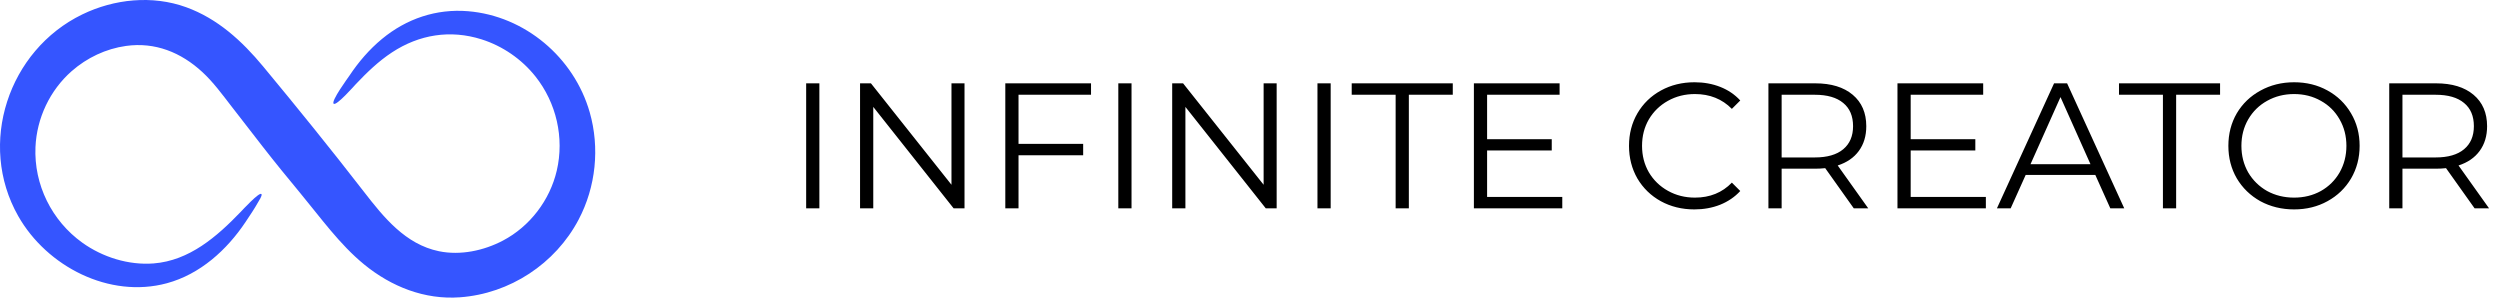
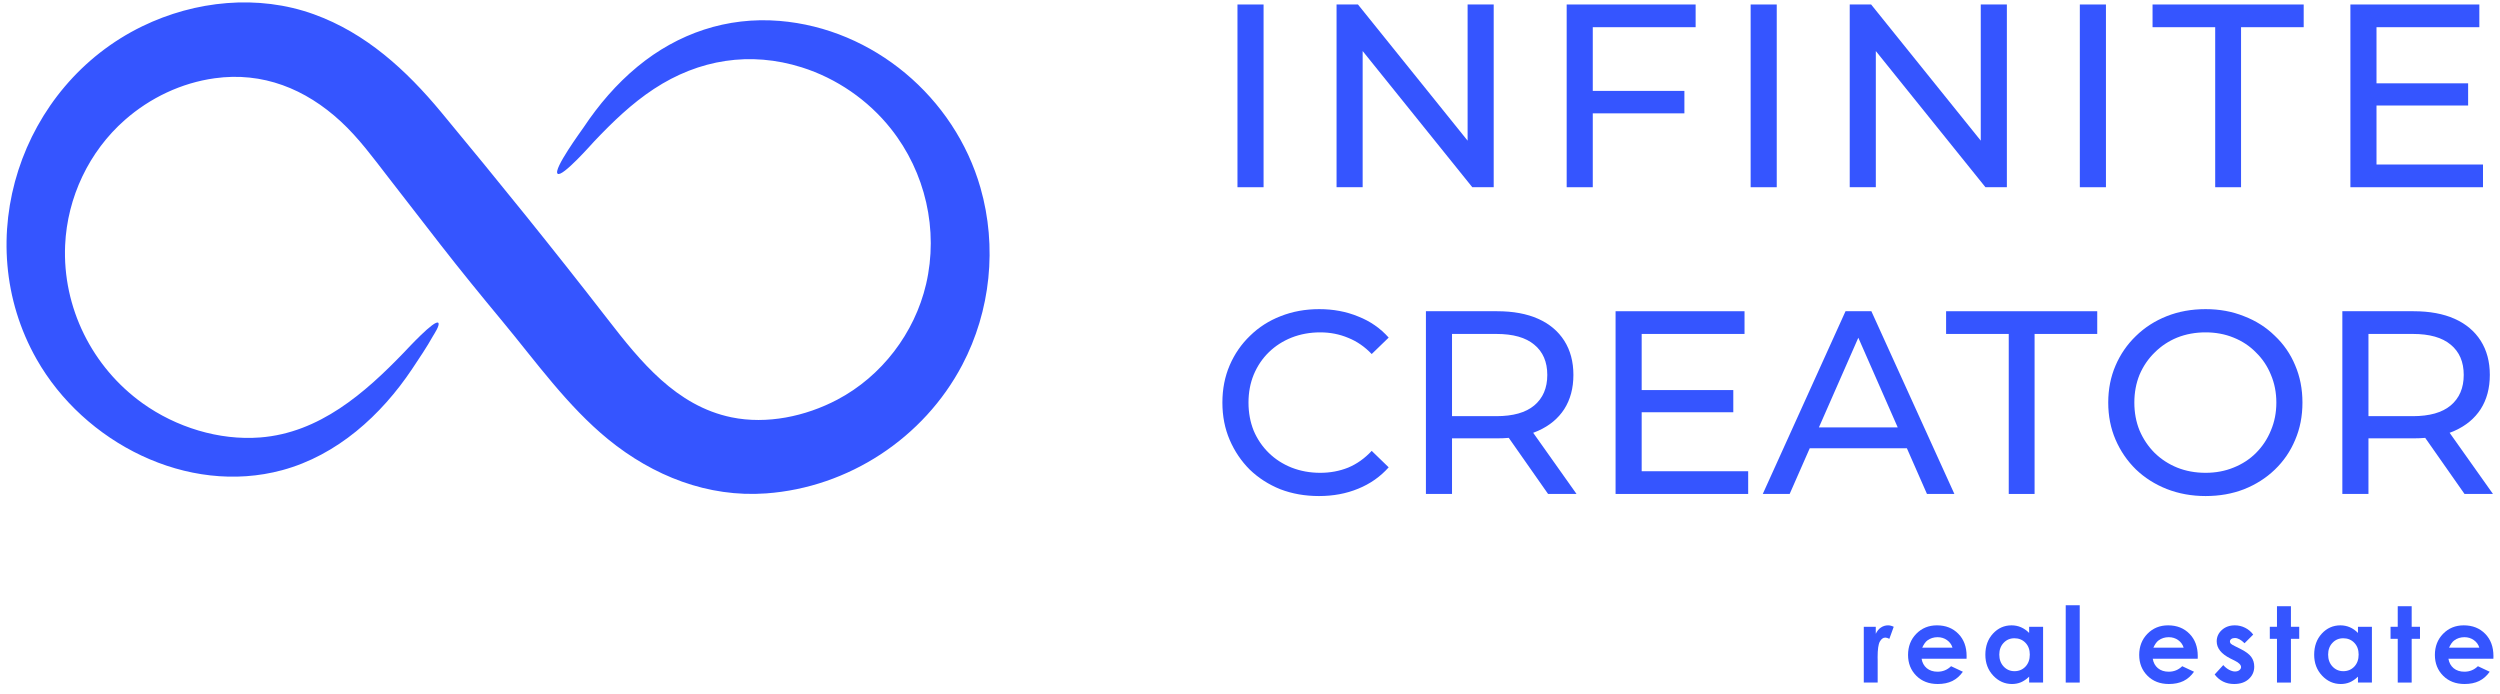
- <svg xmlns="http://www.w3.org/2000/svg" width="252" height="30" viewBox="0 0 252 30" fill="none">
-   <path d="M81.261 8.4H82.593V21H81.261V8.4ZM97.223 8.4V21H96.125L88.025 10.776V21H86.693V8.4H87.791L95.909 18.624V8.4H97.223ZM102.667 9.552V14.502H109.183V15.654H102.667V21H101.335V8.4H109.975V9.552H102.667ZM112.726 8.4H114.058V21H112.726V8.4ZM128.687 8.4V21H127.589L119.489 10.776V21H118.157V8.4H119.255L127.373 18.624V8.4H128.687ZM132.8 8.4H134.132V21H132.8V8.4ZM140.68 9.552H136.252V8.4H146.44V9.552H142.012V21H140.68V9.552ZM157.478 19.848V21H148.568V8.4H157.208V9.552H149.9V14.034H156.416V15.168H149.9V19.848H157.478ZM170.792 21.108C169.544 21.108 168.416 20.832 167.408 20.28C166.412 19.728 165.626 18.966 165.05 17.994C164.486 17.01 164.204 15.912 164.204 14.7C164.204 13.488 164.486 12.396 165.05 11.424C165.626 10.44 166.418 9.672 167.426 9.12C168.434 8.568 169.562 8.292 170.81 8.292C171.746 8.292 172.61 8.448 173.402 8.76C174.194 9.072 174.866 9.528 175.418 10.128L174.572 10.974C173.588 9.978 172.346 9.48 170.846 9.48C169.85 9.48 168.944 9.708 168.128 10.164C167.312 10.62 166.67 11.244 166.202 12.036C165.746 12.828 165.518 13.716 165.518 14.7C165.518 15.684 165.746 16.572 166.202 17.364C166.67 18.156 167.312 18.78 168.128 19.236C168.944 19.692 169.85 19.92 170.846 19.92C172.358 19.92 173.6 19.416 174.572 18.408L175.418 19.254C174.866 19.854 174.188 20.316 173.384 20.64C172.592 20.952 171.728 21.108 170.792 21.108ZM186.861 21L183.981 16.95C183.657 16.986 183.321 17.004 182.973 17.004H179.589V21H178.257V8.4H182.973C184.581 8.4 185.841 8.784 186.753 9.552C187.665 10.32 188.121 11.376 188.121 12.72C188.121 13.704 187.869 14.538 187.365 15.222C186.873 15.894 186.165 16.38 185.241 16.68L188.319 21H186.861ZM182.937 15.87C184.185 15.87 185.139 15.594 185.799 15.042C186.459 14.49 186.789 13.716 186.789 12.72C186.789 11.7 186.459 10.92 185.799 10.38C185.139 9.828 184.185 9.552 182.937 9.552H179.589V15.87H182.937ZM200.175 19.848V21H191.265V8.4H199.905V9.552H192.597V14.034H199.113V15.168H192.597V19.848H200.175ZM211.208 17.634H204.188L202.676 21H201.29L207.05 8.4H208.364L214.124 21H212.72L211.208 17.634ZM210.722 16.554L207.698 9.786L204.674 16.554H210.722ZM218.023 9.552H213.595V8.4H223.783V9.552H219.355V21H218.023V9.552ZM231.244 21.108C229.996 21.108 228.862 20.832 227.842 20.28C226.834 19.716 226.042 18.948 225.466 17.976C224.902 17.004 224.62 15.912 224.62 14.7C224.62 13.488 224.902 12.396 225.466 11.424C226.042 10.452 226.834 9.69 227.842 9.138C228.862 8.574 229.996 8.292 231.244 8.292C232.492 8.292 233.614 8.568 234.61 9.12C235.618 9.672 236.41 10.44 236.986 11.424C237.562 12.396 237.85 13.488 237.85 14.7C237.85 15.912 237.562 17.01 236.986 17.994C236.41 18.966 235.618 19.728 234.61 20.28C233.614 20.832 232.492 21.108 231.244 21.108ZM231.244 19.92C232.24 19.92 233.14 19.698 233.944 19.254C234.748 18.798 235.378 18.174 235.834 17.382C236.29 16.578 236.518 15.684 236.518 14.7C236.518 13.716 236.29 12.828 235.834 12.036C235.378 11.232 234.748 10.608 233.944 10.164C233.14 9.708 232.24 9.48 231.244 9.48C230.248 9.48 229.342 9.708 228.526 10.164C227.722 10.608 227.086 11.232 226.618 12.036C226.162 12.828 225.934 13.716 225.934 14.7C225.934 15.684 226.162 16.578 226.618 17.382C227.086 18.174 227.722 18.798 228.526 19.254C229.342 19.698 230.248 19.92 231.244 19.92ZM249.439 21L246.559 16.95C246.235 16.986 245.899 17.004 245.551 17.004H242.167V21H240.835V8.4H245.551C247.159 8.4 248.419 8.784 249.331 9.552C250.243 10.32 250.699 11.376 250.699 12.72C250.699 13.704 250.447 14.538 249.943 15.222C249.451 15.894 248.743 16.38 247.819 16.68L250.897 21H249.439ZM245.515 15.87C246.763 15.87 247.717 15.594 248.377 15.042C249.037 14.49 249.367 13.716 249.367 12.72C249.367 11.7 249.037 10.92 248.377 10.38C247.717 9.828 246.763 9.552 245.515 9.552H242.167V15.87H245.515Z" fill="black" />
-   <path d="M33.635 10.457C33.333 10.212 35.099 7.811 35.217 7.634C36.139 6.25 37.221 4.984 38.505 3.924C40.98 1.88 43.982 0.867 47.177 1.13C52.905 1.6 57.861 5.791 59.443 11.316C60.47 14.905 60.065 18.83 58.328 22.129C55.978 26.595 51.385 29.604 46.361 29.968C42.8 30.226 39.455 28.9 36.715 26.663C34.233 24.637 32.311 21.93 30.274 19.475C28.977 17.911 27.696 16.343 26.449 14.739C25.395 13.383 24.343 12.025 23.291 10.667C22.377 9.486 21.501 8.284 20.401 7.267C18.243 5.273 15.629 4.223 12.703 4.63C10.675 4.912 8.761 5.822 7.223 7.173C5.035 9.096 3.705 11.901 3.576 14.817C3.409 18.616 5.22 22.257 8.303 24.466C10.339 25.926 12.97 26.749 15.479 26.554C19.091 26.273 21.863 23.852 24.264 21.356C24.416 21.198 26.154 19.308 26.354 19.561C26.465 19.7 26.08 20.268 26.028 20.362C25.643 21.052 25.197 21.709 24.759 22.365C22.867 25.203 20.168 27.644 16.823 28.55C11.03 30.119 4.725 26.87 1.836 21.779C-2.299 14.492 0.848 5.069 8.287 1.457C11.519 -0.112 15.354 -0.504 18.758 0.725C21.934 1.872 24.398 4.134 26.522 6.694C29.979 10.862 33.369 15.05 36.685 19.332C38.685 21.914 40.873 24.629 44.248 25.324C46.411 25.769 48.765 25.267 50.697 24.251C53.409 22.825 55.426 20.186 56.123 17.196C56.895 13.888 56.083 10.367 53.977 7.712C52.587 5.961 50.663 4.637 48.537 3.965C45.395 2.974 42.261 3.473 39.509 5.283C38.151 6.176 36.996 7.294 35.881 8.468C35.745 8.611 33.921 10.69 33.635 10.457C33.494 10.343 33.777 10.572 33.635 10.457Z" fill="#3555FF" />
+ <svg xmlns="http://www.w3.org/2000/svg" width="191" height="53" viewBox="0 0 191 53" fill="none">
+   <path d="M42.604 13.273C42.226 12.966 44.435 9.961 44.583 9.739C45.738 8.007 47.092 6.422 48.7 5.094C51.797 2.536 55.555 1.269 59.554 1.597C66.724 2.186 72.929 7.433 74.908 14.348C76.194 18.84 75.688 23.754 73.514 27.884C70.572 33.473 64.822 37.24 58.533 37.696C54.076 38.019 49.889 36.36 46.459 33.56C43.351 31.023 40.945 27.635 38.396 24.561C36.772 22.604 35.169 20.641 33.608 18.633C32.289 16.935 30.972 15.236 29.655 13.535C28.511 12.058 27.414 10.553 26.037 9.28C23.336 6.783 20.064 5.47 16.402 5.979C13.862 6.331 11.467 7.47 9.542 9.162C6.802 11.569 5.137 15.081 4.976 18.73C4.767 23.486 7.034 28.044 10.893 30.809C13.443 32.636 16.735 33.666 19.876 33.422C24.398 33.071 27.867 30.04 30.873 26.916C31.063 26.718 33.239 24.353 33.489 24.669C33.628 24.843 33.146 25.555 33.081 25.672C32.599 26.535 32.04 27.357 31.493 28.179C29.125 31.731 25.746 34.787 21.559 35.921C14.307 37.885 6.414 33.819 2.798 27.445C-2.377 18.323 1.562 6.528 10.873 2.007C14.919 0.043 19.72 -0.448 23.981 1.091C27.956 2.527 31.041 5.358 33.699 8.562C38.027 13.78 42.271 19.022 46.422 24.382C48.924 27.614 51.664 31.013 55.888 31.883C58.596 32.44 61.542 31.811 63.961 30.539C67.355 28.754 69.88 25.451 70.753 21.709C71.719 17.568 70.702 13.16 68.066 9.837C66.327 7.645 63.919 5.987 61.257 5.146C57.324 3.906 53.401 4.53 49.956 6.797C48.257 7.915 46.81 9.314 45.414 10.783C45.244 10.962 42.962 13.564 42.604 13.273C42.427 13.13 42.781 13.416 42.604 13.273Z" fill="#3555FF" />
+   <path d="M94.543 14.304V0.343H96.537V14.304H94.543Z" fill="#3555FF" />
+   <path d="M102.113 14.304V0.343H103.748L112.982 11.811H112.125V0.343H114.119V14.304H112.484L103.25 2.836H104.107V14.304H102.113Z" fill="#3555FF" />
+   <path d="M121.488 6.945H128.688V8.66H121.488V6.945ZM121.688 14.304H119.694V0.343H129.546V2.078H121.688V14.304Z" fill="#3555FF" />
+   <path d="M133.749 14.304V0.343H135.743V14.304H133.749Z" fill="#3555FF" />
+   <path d="M141.319 14.304V0.343H142.954L152.188 11.811H151.33V0.343H153.325V14.304H151.689L142.456 2.836H143.313V14.304H141.319Z" fill="#3555FF" />
+   <path d="M158.899 14.304V0.343H160.894V14.304H158.899Z" fill="#3555FF" />
+   <path d="M169.241 14.304V2.078H164.455V0.343H176.002V2.078H171.216V14.304H169.241Z" fill="#3555FF" />
+   <path d="M181.385 6.366H188.565V8.061H181.385V6.366ZM181.565 12.569H189.701V14.304H179.57V0.343H189.422V2.078H181.565V12.569Z" fill="#3555FF" />
+   <path d="M100.77 37.898C99.706 37.898 98.722 37.725 97.818 37.379C96.927 37.02 96.15 36.522 95.485 35.883C94.833 35.232 94.321 34.474 93.949 33.61C93.577 32.746 93.391 31.795 93.391 30.758C93.391 29.721 93.577 28.77 93.949 27.906C94.321 27.042 94.84 26.291 95.505 25.652C96.169 25.001 96.947 24.502 97.838 24.157C98.742 23.798 99.726 23.618 100.79 23.618C101.867 23.618 102.857 23.804 103.761 24.177C104.679 24.536 105.456 25.074 106.095 25.792L104.798 27.048C104.266 26.49 103.668 26.078 103.003 25.812C102.339 25.533 101.627 25.393 100.869 25.393C100.085 25.393 99.354 25.526 98.676 25.792C98.011 26.058 97.433 26.43 96.941 26.909C96.449 27.387 96.063 27.959 95.784 28.624C95.518 29.275 95.385 29.987 95.385 30.758C95.385 31.529 95.518 32.247 95.784 32.912C96.063 33.563 96.449 34.128 96.941 34.607C97.433 35.086 98.011 35.458 98.676 35.724C99.354 35.99 100.085 36.123 100.869 36.123C101.627 36.123 102.339 35.99 103.003 35.724C103.668 35.445 104.266 35.019 104.798 34.447L106.095 35.704C105.456 36.422 104.679 36.967 103.761 37.339C102.857 37.712 101.86 37.898 100.77 37.898Z" fill="#3555FF" />
+   <path d="M108.94 37.738V23.778H114.384C115.607 23.778 116.651 23.971 117.515 24.356C118.379 24.742 119.044 25.3 119.51 26.031C119.975 26.763 120.208 27.633 120.208 28.644C120.208 29.654 119.975 30.525 119.51 31.256C119.044 31.974 118.379 32.526 117.515 32.912C116.651 33.297 115.607 33.49 114.384 33.49H110.036L110.934 32.573V37.738H108.94ZM118.273 37.738L114.723 32.672H116.857L120.447 37.738H118.273ZM110.934 32.772L110.036 31.795H114.324C115.601 31.795 116.565 31.522 117.216 30.977C117.881 30.419 118.213 29.641 118.213 28.644C118.213 27.647 117.881 26.876 117.216 26.331C116.565 25.785 115.601 25.513 114.324 25.513H110.036L110.934 24.516V32.772Z" fill="#3555FF" />
+   <path d="M125.244 29.801H132.424V31.496H125.244V29.801ZM125.424 36.003H133.561V37.738H123.43V23.778H133.282V25.513H125.424V36.003Z" fill="#3555FF" />
+   <path d="M134.676 37.738L140.998 23.778H142.973L149.315 37.738H147.22L141.577 24.895H142.374L136.73 37.738H134.676ZM137.368 34.248L137.907 32.653H145.765L146.343 34.248H137.368Z" fill="#3555FF" />
+   <path d="M153.468 37.738V25.513H148.682V23.778H160.229V25.513H155.442V37.738H153.468Z" fill="#3555FF" />
+   <path d="M168.508 37.898C167.445 37.898 166.454 37.718 165.537 37.359C164.633 37 163.848 36.502 163.183 35.863C162.519 35.212 162 34.454 161.628 33.59C161.256 32.726 161.069 31.782 161.069 30.758C161.069 29.734 161.256 28.79 161.628 27.926C162 27.062 162.519 26.311 163.183 25.672C163.848 25.021 164.633 24.516 165.537 24.157C166.441 23.798 167.431 23.618 168.508 23.618C169.572 23.618 170.549 23.798 171.44 24.157C172.344 24.502 173.128 25.001 173.793 25.652C174.471 26.291 174.99 27.042 175.349 27.906C175.721 28.77 175.907 29.721 175.907 30.758C175.907 31.795 175.721 32.746 175.349 33.61C174.99 34.474 174.471 35.232 173.793 35.883C173.128 36.522 172.344 37.02 171.44 37.379C170.549 37.725 169.572 37.898 168.508 37.898ZM168.508 36.123C169.279 36.123 169.991 35.99 170.642 35.724C171.307 35.458 171.879 35.086 172.357 34.607C172.849 34.115 173.228 33.543 173.494 32.892C173.773 32.24 173.913 31.529 173.913 30.758C173.913 29.987 173.773 29.275 173.494 28.624C173.228 27.973 172.849 27.407 172.357 26.929C171.879 26.437 171.307 26.058 170.642 25.792C169.991 25.526 169.279 25.393 168.508 25.393C167.724 25.393 166.999 25.526 166.334 25.792C165.683 26.058 165.111 26.437 164.619 26.929C164.127 27.407 163.742 27.973 163.463 28.624C163.197 29.275 163.064 29.987 163.064 30.758C163.064 31.529 163.197 32.24 163.463 32.892C163.742 33.543 164.127 34.115 164.619 34.607C165.111 35.086 165.683 35.458 166.334 35.724C166.999 35.99 167.724 36.123 168.508 36.123Z" fill="#3555FF" />
+   <path d="M178.955 37.738V23.778H184.4C185.623 23.778 186.667 23.971 187.531 24.356C188.395 24.742 189.06 25.3 189.525 26.031C189.991 26.763 190.223 27.633 190.223 28.644C190.223 29.654 189.991 30.525 189.525 31.256C189.06 31.974 188.395 32.526 187.531 32.912C186.667 33.297 185.623 33.49 184.4 33.49H180.052L180.95 32.573V37.738H178.955ZM188.289 37.738L184.739 32.672H186.873L190.463 37.738H188.289ZM180.95 32.772L180.052 31.795H184.34C185.617 31.795 186.58 31.522 187.232 30.977C187.897 30.419 188.229 29.641 188.229 28.644C188.229 27.647 187.897 26.876 187.232 26.331C186.58 25.785 185.617 25.513 184.34 25.513H180.052L180.95 24.516V32.772Z" fill="#3555FF" />
+   <path d="M142.393 47.886H143.309V48.423C143.408 48.211 143.54 48.05 143.705 47.941C143.869 47.831 144.05 47.776 144.245 47.776C144.384 47.776 144.529 47.813 144.68 47.886L144.347 48.806C144.222 48.744 144.119 48.712 144.038 48.712C143.873 48.712 143.734 48.814 143.619 49.018C143.506 49.222 143.45 49.621 143.45 50.217L143.454 50.424V52.148H142.393V47.886Z" fill="#3555FF" />
+   <path d="M150.245 50.326H146.809C146.859 50.629 146.991 50.871 147.205 51.051C147.422 51.229 147.697 51.318 148.032 51.318C148.431 51.318 148.775 51.178 149.062 50.898L149.963 51.321C149.738 51.64 149.469 51.876 149.156 52.03C148.843 52.182 148.47 52.258 148.04 52.258C147.371 52.258 146.826 52.047 146.406 51.627C145.986 51.204 145.775 50.675 145.775 50.04C145.775 49.39 145.984 48.851 146.402 48.423C146.823 47.992 147.349 47.776 147.981 47.776C148.652 47.776 149.198 47.992 149.618 48.423C150.039 48.851 150.249 49.418 150.249 50.123L150.245 50.326ZM149.172 49.484C149.101 49.246 148.961 49.053 148.752 48.904C148.546 48.756 148.306 48.681 148.032 48.681C147.734 48.681 147.473 48.765 147.248 48.932C147.107 49.036 146.977 49.22 146.857 49.484H149.172Z" fill="#3555FF" />
+   <path d="M155.026 47.886H156.092V52.148H155.026V51.697C154.817 51.896 154.607 52.039 154.395 52.128C154.187 52.215 153.959 52.258 153.714 52.258C153.163 52.258 152.686 52.045 152.284 51.619C151.882 51.191 151.681 50.659 151.681 50.025C151.681 49.367 151.875 48.827 152.264 48.407C152.654 47.986 153.126 47.776 153.683 47.776C153.938 47.776 154.179 47.825 154.403 47.921C154.628 48.018 154.835 48.163 155.026 48.356V47.886ZM153.902 48.763C153.57 48.763 153.295 48.881 153.075 49.116C152.856 49.348 152.746 49.647 152.746 50.013C152.746 50.381 152.857 50.684 153.079 50.922C153.304 51.16 153.579 51.278 153.906 51.278C154.243 51.278 154.522 51.162 154.744 50.93C154.966 50.695 155.077 50.388 155.077 50.009C155.077 49.638 154.966 49.338 154.744 49.108C154.522 48.878 154.241 48.763 153.902 48.763Z" fill="#3555FF" />
+   <path d="M157.821 46.241H158.891V52.148H157.821V46.241Z" fill="#3555FF" />
+   <path d="M167.905 50.326H164.469C164.519 50.629 164.651 50.871 164.865 51.051C165.082 51.229 165.357 51.318 165.692 51.318C166.091 51.318 166.434 51.178 166.722 50.898L167.623 51.321C167.398 51.64 167.129 51.876 166.816 52.03C166.502 52.182 166.13 52.258 165.699 52.258C165.031 52.258 164.486 52.047 164.066 51.627C163.645 51.204 163.435 50.675 163.435 50.04C163.435 49.39 163.644 48.851 164.062 48.423C164.482 47.992 165.009 47.776 165.641 47.776C166.312 47.776 166.858 47.992 167.278 48.423C167.698 48.851 167.909 49.418 167.909 50.123L167.905 50.326ZM166.831 49.484C166.761 49.246 166.621 49.053 166.412 48.904C166.206 48.756 165.966 48.681 165.692 48.681C165.394 48.681 165.133 48.765 164.908 48.932C164.767 49.036 164.636 49.22 164.516 49.484H166.831Z" fill="#3555FF" />
+   <path d="M172.145 48.481L171.483 49.143C171.214 48.877 170.97 48.744 170.751 48.744C170.631 48.744 170.537 48.77 170.469 48.822C170.401 48.872 170.367 48.934 170.367 49.01C170.367 49.068 170.388 49.121 170.43 49.171C170.474 49.218 170.581 49.283 170.751 49.367L171.143 49.562C171.555 49.766 171.839 49.974 171.993 50.185C172.147 50.397 172.224 50.645 172.224 50.93C172.224 51.308 172.084 51.624 171.805 51.878C171.528 52.131 171.156 52.258 170.688 52.258C170.067 52.258 169.57 52.015 169.2 51.529L169.858 50.812C169.983 50.958 170.129 51.077 170.296 51.169C170.466 51.257 170.616 51.302 170.747 51.302C170.888 51.302 171.002 51.268 171.088 51.2C171.174 51.132 171.217 51.054 171.217 50.965C171.217 50.8 171.062 50.64 170.751 50.483L170.39 50.303C169.701 49.956 169.356 49.521 169.356 48.998C169.356 48.662 169.486 48.374 169.744 48.137C170.005 47.896 170.338 47.776 170.743 47.776C171.02 47.776 171.28 47.838 171.523 47.96C171.768 48.081 171.976 48.254 172.145 48.481Z" fill="#3555FF" />
+   <path d="M173.961 46.315H175.027V47.886H175.661V48.806H175.027V52.148H173.961V48.806H173.413V47.886H173.961V46.315Z" fill="#3555FF" />
+   <path d="M180.149 47.886H181.214V52.148H180.149V51.697C179.94 51.896 179.73 52.039 179.518 52.128C179.309 52.215 179.082 52.258 178.836 52.258C178.285 52.258 177.809 52.045 177.407 51.619C177.005 51.191 176.803 50.659 176.803 50.025C176.803 49.367 176.998 48.827 177.387 48.407C177.776 47.986 178.249 47.776 178.805 47.776C179.061 47.776 179.301 47.825 179.526 47.921C179.751 48.018 179.958 48.163 180.149 48.356V47.886ZM179.025 48.763C178.693 48.763 178.417 48.881 178.198 49.116C177.979 49.348 177.869 49.647 177.869 50.013C177.869 50.381 177.98 50.684 178.202 50.922C178.426 51.16 178.702 51.278 179.028 51.278C179.365 51.278 179.645 51.162 179.867 50.93C180.089 50.695 180.2 50.388 180.2 50.009C180.2 49.638 180.089 49.338 179.867 49.108C179.645 48.878 179.364 48.763 179.025 48.763Z" fill="#3555FF" />
+   <path d="M183.187 46.315H184.252V47.886H184.887V48.806H184.252V52.148H183.187V48.806H182.638V47.886H183.187V46.315Z" fill="#3555FF" />
+   <path d="M190.495 50.326H187.059C187.109 50.629 187.241 50.871 187.455 51.051C187.672 51.229 187.947 51.318 188.281 51.318C188.681 51.318 189.024 51.178 189.312 50.898L190.213 51.321C189.988 51.64 189.719 51.876 189.406 52.03C189.092 52.182 188.72 52.258 188.289 52.258C187.621 52.258 187.076 52.047 186.656 51.627C186.235 51.204 186.025 50.675 186.025 50.04C186.025 49.39 186.234 48.851 186.652 48.423C187.072 47.992 187.598 47.776 188.23 47.776C188.902 47.776 189.447 47.992 189.868 48.423C190.288 48.851 190.499 49.418 190.499 50.123L190.495 50.326ZM189.421 49.484C189.351 49.246 189.211 49.053 189.002 48.904C188.796 48.756 188.556 48.681 188.281 48.681C187.984 48.681 187.723 48.765 187.498 48.932C187.357 49.036 187.226 49.22 187.106 49.484H189.421Z" fill="#3555FF" />
</svg>
